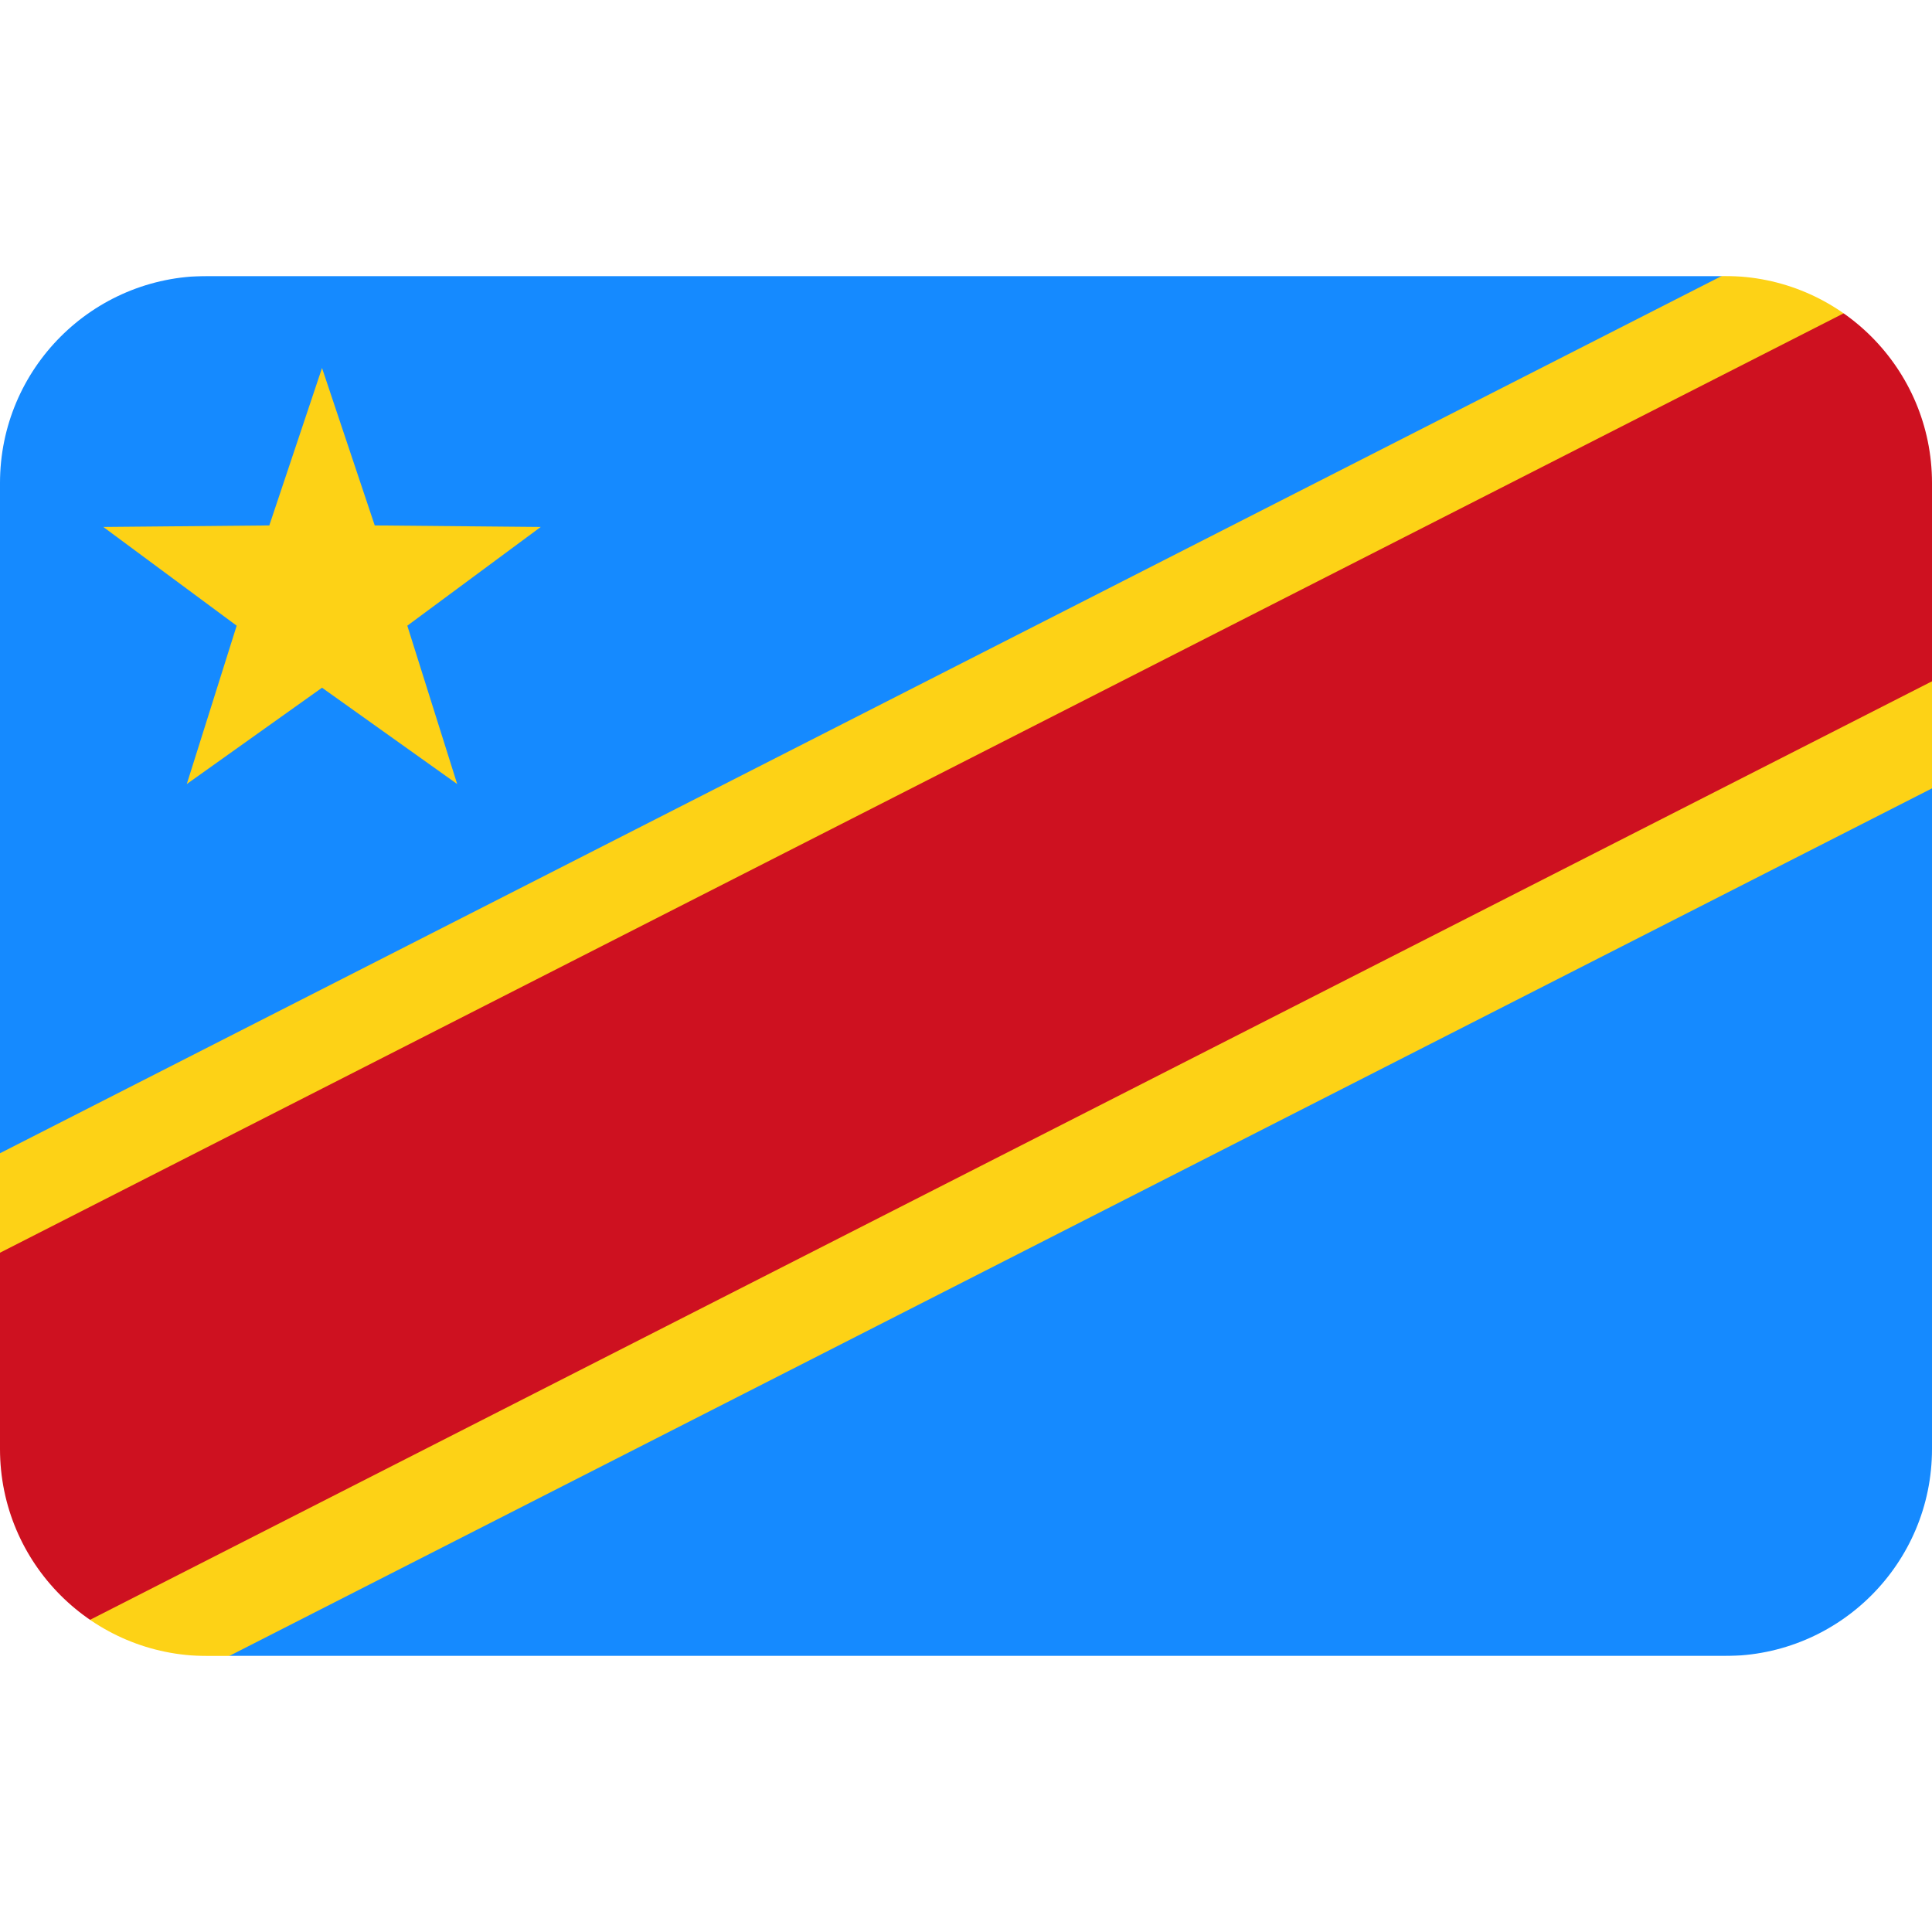
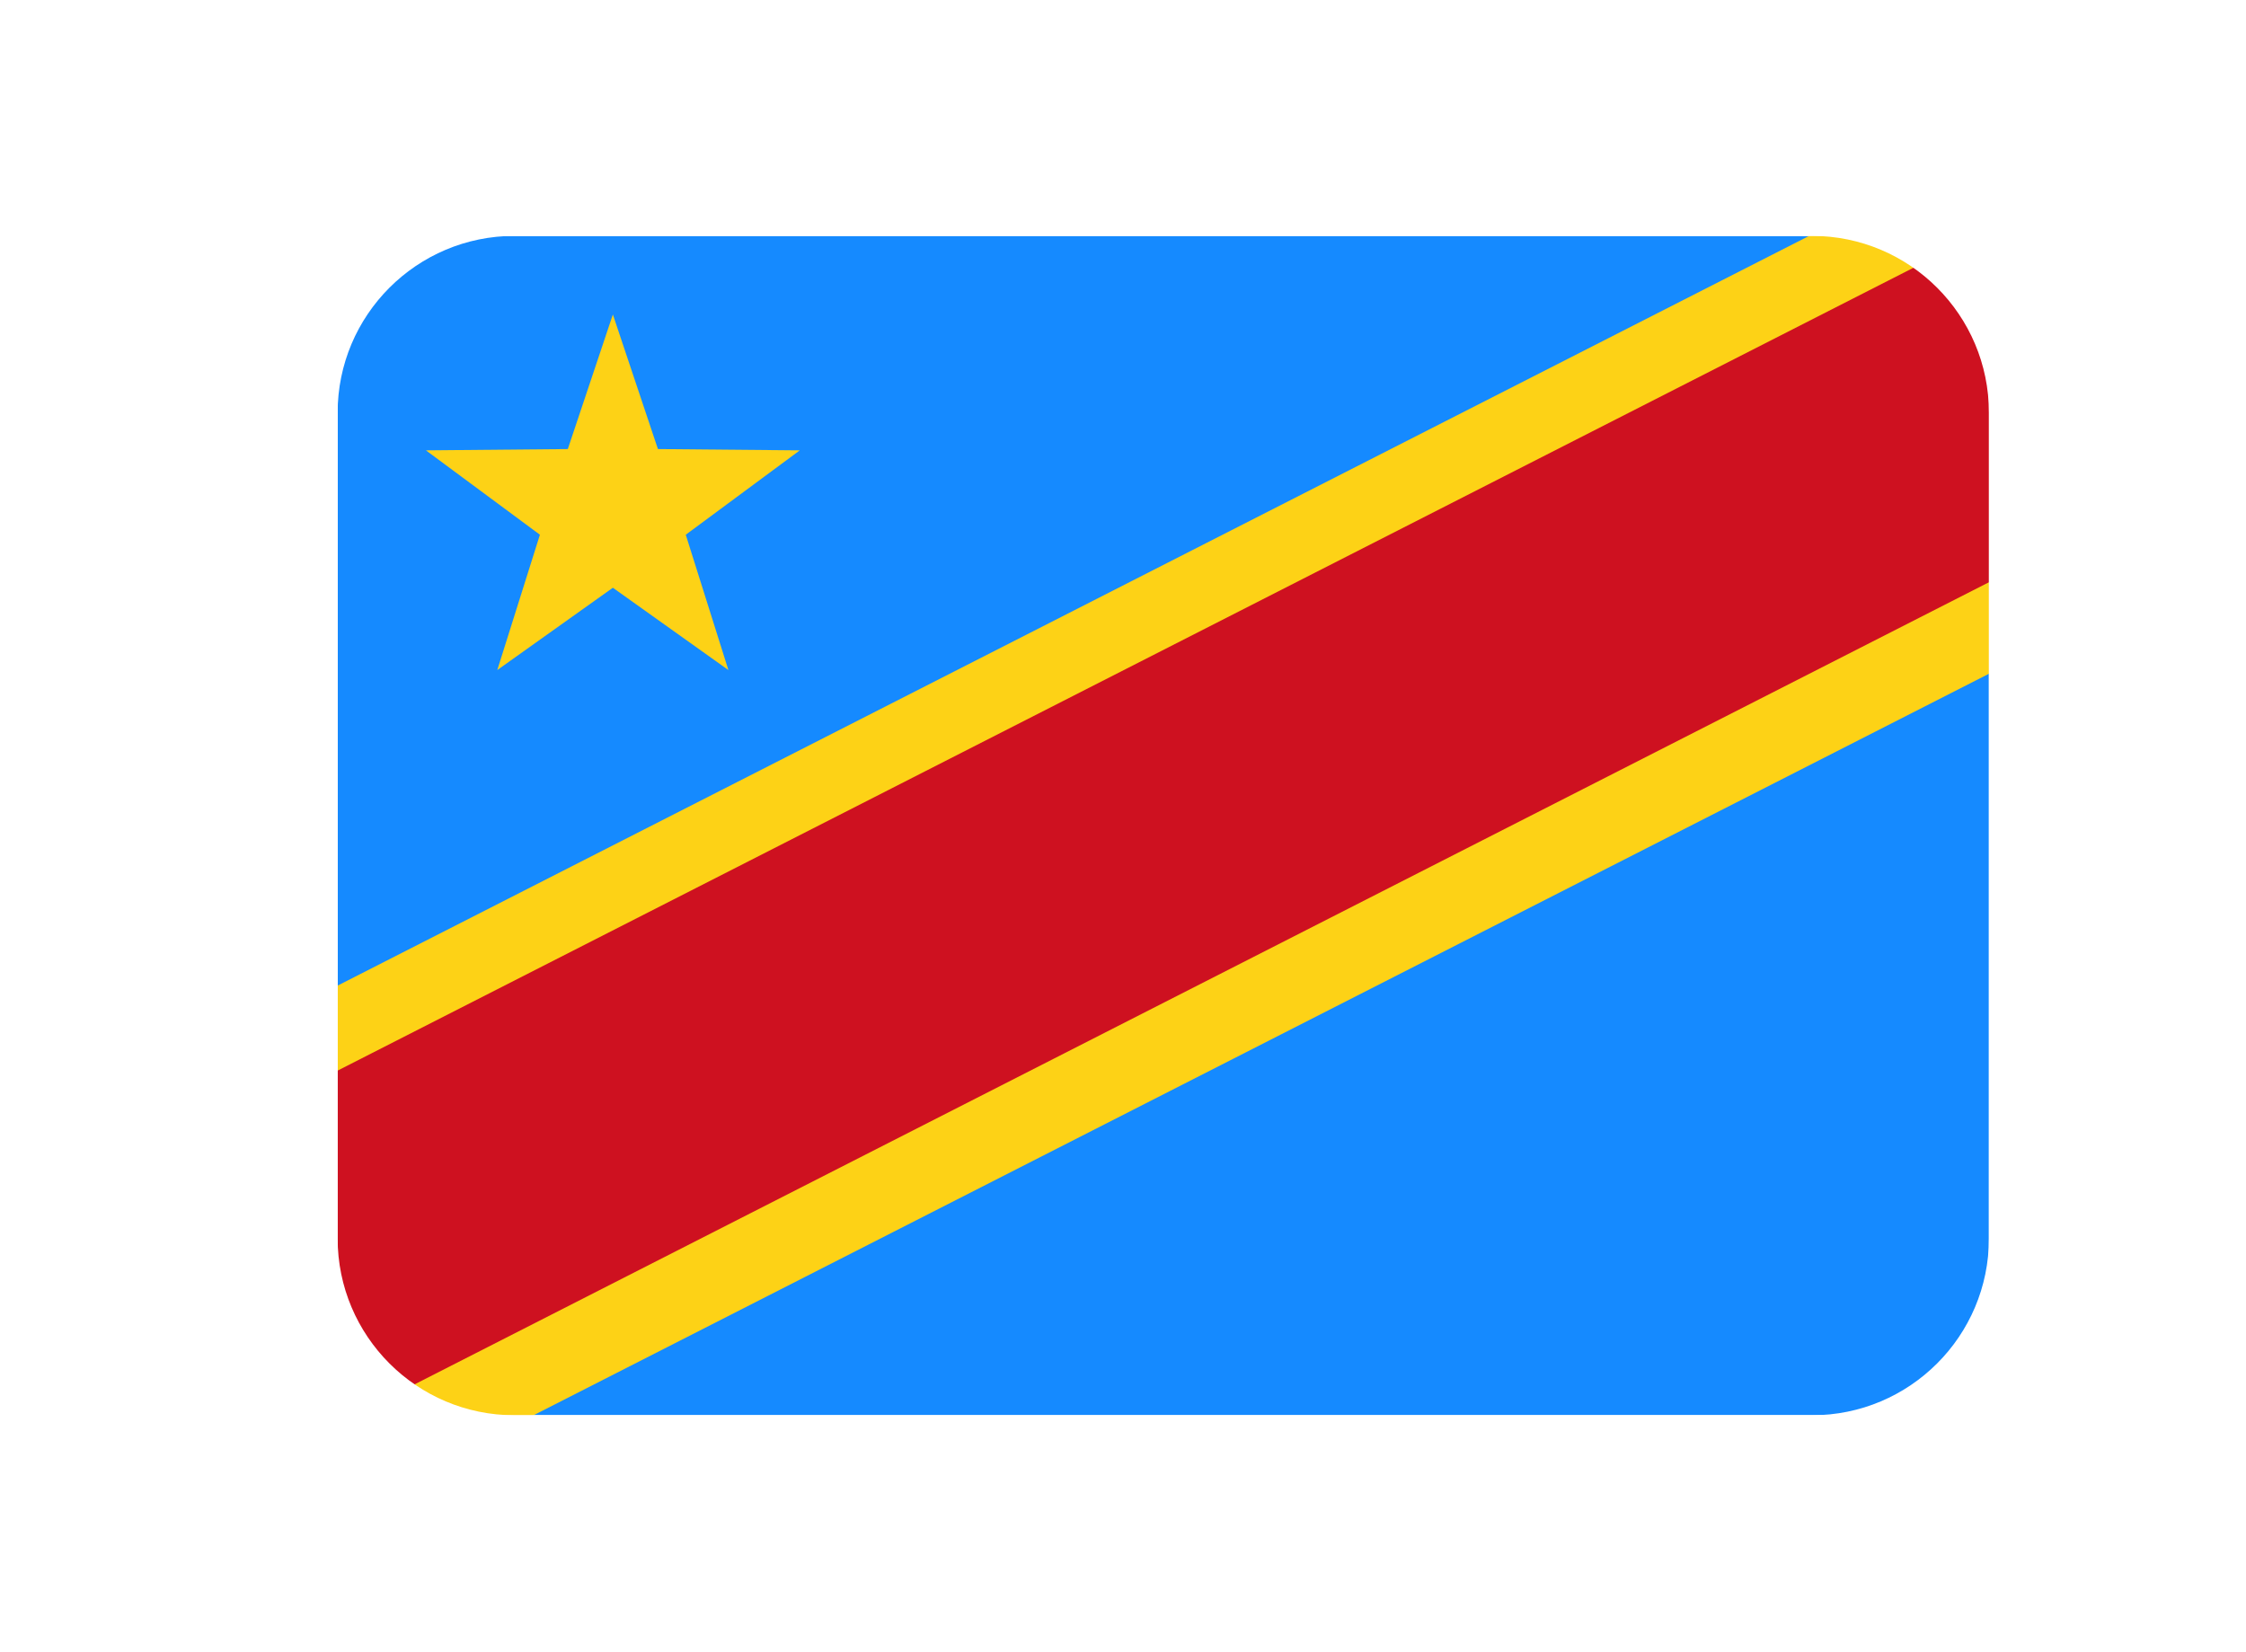
- <svg xmlns="http://www.w3.org/2000/svg" viewBox="0 0 28 28" width="28" height="28" fill="none" customFrame="#000000">
+ <svg xmlns="http://www.w3.org/2000/svg" viewBox="0 0 38.084 28" width="38.084" height="28" fill="none" customFrame="#000000">
  <defs>
    <filter id="pixso_custom_mask_type_alpha">
      <feColorMatrix type="matrix" values="0 0 0 0 1 0 0 0 0 1 0 0 0 0 1 0 0 0 1 0 " />
    </filter>
  </defs>
-   <mask id="mask_92" width="28" height="20" x="0" y="4" maskUnits="userSpaceOnUse">
+   <mask id="mask_190" width="28" height="20" x="5.725" y="4" maskUnits="userSpaceOnUse">
    <g filter="url(#pixso_custom_mask_type_alpha)">
-       <rect id="Mask" width="28" height="20" x="0" y="4" rx="3" fill="rgb(255,255,255)" />
-       <rect id="Mask" width="28" height="20" x="0" y="4" rx="3" stroke="rgb(150.96,150.96,150.96)" stroke-opacity="0" stroke-width="0" />
+       <rect id="Mask" width="28" height="20" x="5.725" y="4" rx="3" fill="rgb(255,255,255)" />
+       <rect id="Mask" width="28" height="20" x="5.725" y="4" rx="3" stroke="rgb(150.96,150.96,150.96)" stroke-opacity="0" stroke-width="0" />
    </g>
  </mask>
-   <rect id="Congo Democratic Republic" width="28" height="28" x="0" y="0" fill="rgb(255,255,255)" fill-opacity="0" />
-   <rect id="Mask" width="28" height="20" x="0" y="4" rx="3" fill="rgb(255,255,255)" />
-   <rect id="Mask" width="28" height="20" x="0" y="4" rx="3" stroke="rgb(150.96,150.96,150.96)" stroke-opacity="0" stroke-width="0" />
-   <g mask="url(#mask_92)">
-     <rect id="Mask Copy" width="28" height="20" x="0" y="4" rx="2" fill="rgb(21,138,255)" />
-     <rect id="Mask Copy" width="28" height="20" x="0" y="4" rx="2" stroke="rgb(150.96,150.96,150.96)" stroke-opacity="0" stroke-width="0" />
-     <path id="Rectangle 69 Copy" d="M0 2.59052e-16L38.667 2.59052e-16L38.667 8L0 8L0 2.59052e-16Z" fill="rgb(253,210,22)" fill-rule="evenodd" transform="matrix(-0.891007,0.45399,-0.45399,-0.891007,32.3591,9.20453)" />
-     <path id="Rectangle 69 Copy" d="M38.667 2.59052e-16L38.667 8L0 8L0 2.59052e-16L38.667 2.59052e-16Z" fill-rule="evenodd" stroke="rgb(150.96,150.96,150.96)" stroke-opacity="0" stroke-width="0" transform="matrix(-0.891007,0.45399,-0.45399,-0.891007,32.3591,9.20453)" />
-     <rect id="Rectangle 69" width="38.667" height="5.333" x="0" y="0" fill="rgb(206,17,32)" transform="matrix(-0.891007,0.45399,-0.45399,-0.891007,32.1217,7.7738)" />
-     <rect id="Rectangle 69" width="38.667" height="5.333" x="0" y="0" stroke="rgb(150.96,150.96,150.96)" stroke-opacity="0" stroke-width="0" transform="matrix(-0.891007,0.45399,-0.45399,-0.891007,32.1217,7.7738)" />
-     <path id="Star 8" d="M4.667 9.967L2.707 11.363L3.43 9.068L1.497 7.637L3.903 7.615L4.667 5.333L5.431 7.615L7.837 7.637L5.903 9.068L6.626 11.363L4.667 9.967Z" fill="rgb(253,210,22)" fill-rule="evenodd" />
-     <path id="Star 8" d="M2.707 11.363L3.43 9.068L1.497 7.637L3.903 7.615L4.667 5.333L5.431 7.615L7.837 7.637L5.903 9.068L6.626 11.363L4.667 9.967L2.707 11.363Z" fill-rule="evenodd" stroke="rgb(150.96,150.96,150.96)" stroke-opacity="0" stroke-width="0" />
+   <rect id="Congo Democratic Republic" width="28" height="28" x="5.725" y="0" fill="rgb(255,255,255)" fill-opacity="0" />
+   <rect id="Mask" width="28" height="20" x="5.725" y="4" rx="3" fill="rgb(255,255,255)" />
+   <rect id="Mask" width="28" height="20" x="5.725" y="4" rx="3" stroke="rgb(150.96,150.96,150.96)" stroke-opacity="0" stroke-width="0" />
+   <g mask="url(#mask_190)">
+     <rect id="Mask Copy" width="28" height="20" x="5.725" y="4" rx="2" fill="rgb(21,138,255)" />
+     <rect id="Mask Copy" width="28" height="20" x="5.725" y="4" rx="2" stroke="rgb(150.96,150.96,150.96)" stroke-opacity="0" stroke-width="0" />
+     <path id="Rectangle 69 Copy" d="M0 2.59052e-16L38.667 2.59052e-16L38.667 8L0 8L0 2.59052e-16Z" fill="rgb(253,210,22)" fill-rule="evenodd" transform="matrix(-0.891007,0.45399,-0.45399,-0.891007,38.0842,9.20453)" />
+     <path id="Rectangle 69 Copy" d="M38.667 2.59052e-16L38.667 8L0 8L0 2.59052e-16L38.667 2.59052e-16Z" fill-rule="evenodd" stroke="rgb(150.96,150.96,150.96)" stroke-opacity="0" stroke-width="0" transform="matrix(-0.891007,0.45399,-0.45399,-0.891007,38.0842,9.20453)" />
+     <rect id="Rectangle 69" width="38.667" height="5.333" x="0" y="0" fill="rgb(206,17,32)" transform="matrix(-0.891007,0.45399,-0.45399,-0.891007,37.8467,7.7738)" />
+     <rect id="Rectangle 69" width="38.667" height="5.333" x="0" y="0" stroke="rgb(150.96,150.96,150.96)" stroke-opacity="0" stroke-width="0" transform="matrix(-0.891007,0.45399,-0.45399,-0.891007,37.8467,7.7738)" />
+     <path id="Star 8" d="M10.392 9.967L8.432 11.363L9.155 9.068L7.222 7.637L9.628 7.615L10.392 5.333L11.156 7.615L13.562 7.637L11.628 9.068L12.351 11.363L10.392 9.967Z" fill="rgb(253,210,22)" fill-rule="evenodd" />
+     <path id="Star 8" d="M8.432 11.363L9.155 9.068L7.222 7.637L9.628 7.615L10.392 5.333L11.156 7.615L13.562 7.637L11.628 9.068L12.351 11.363L10.392 9.967L8.432 11.363Z" fill-rule="evenodd" stroke="rgb(150.96,150.96,150.96)" stroke-opacity="0" stroke-width="0" />
  </g>
</svg>
